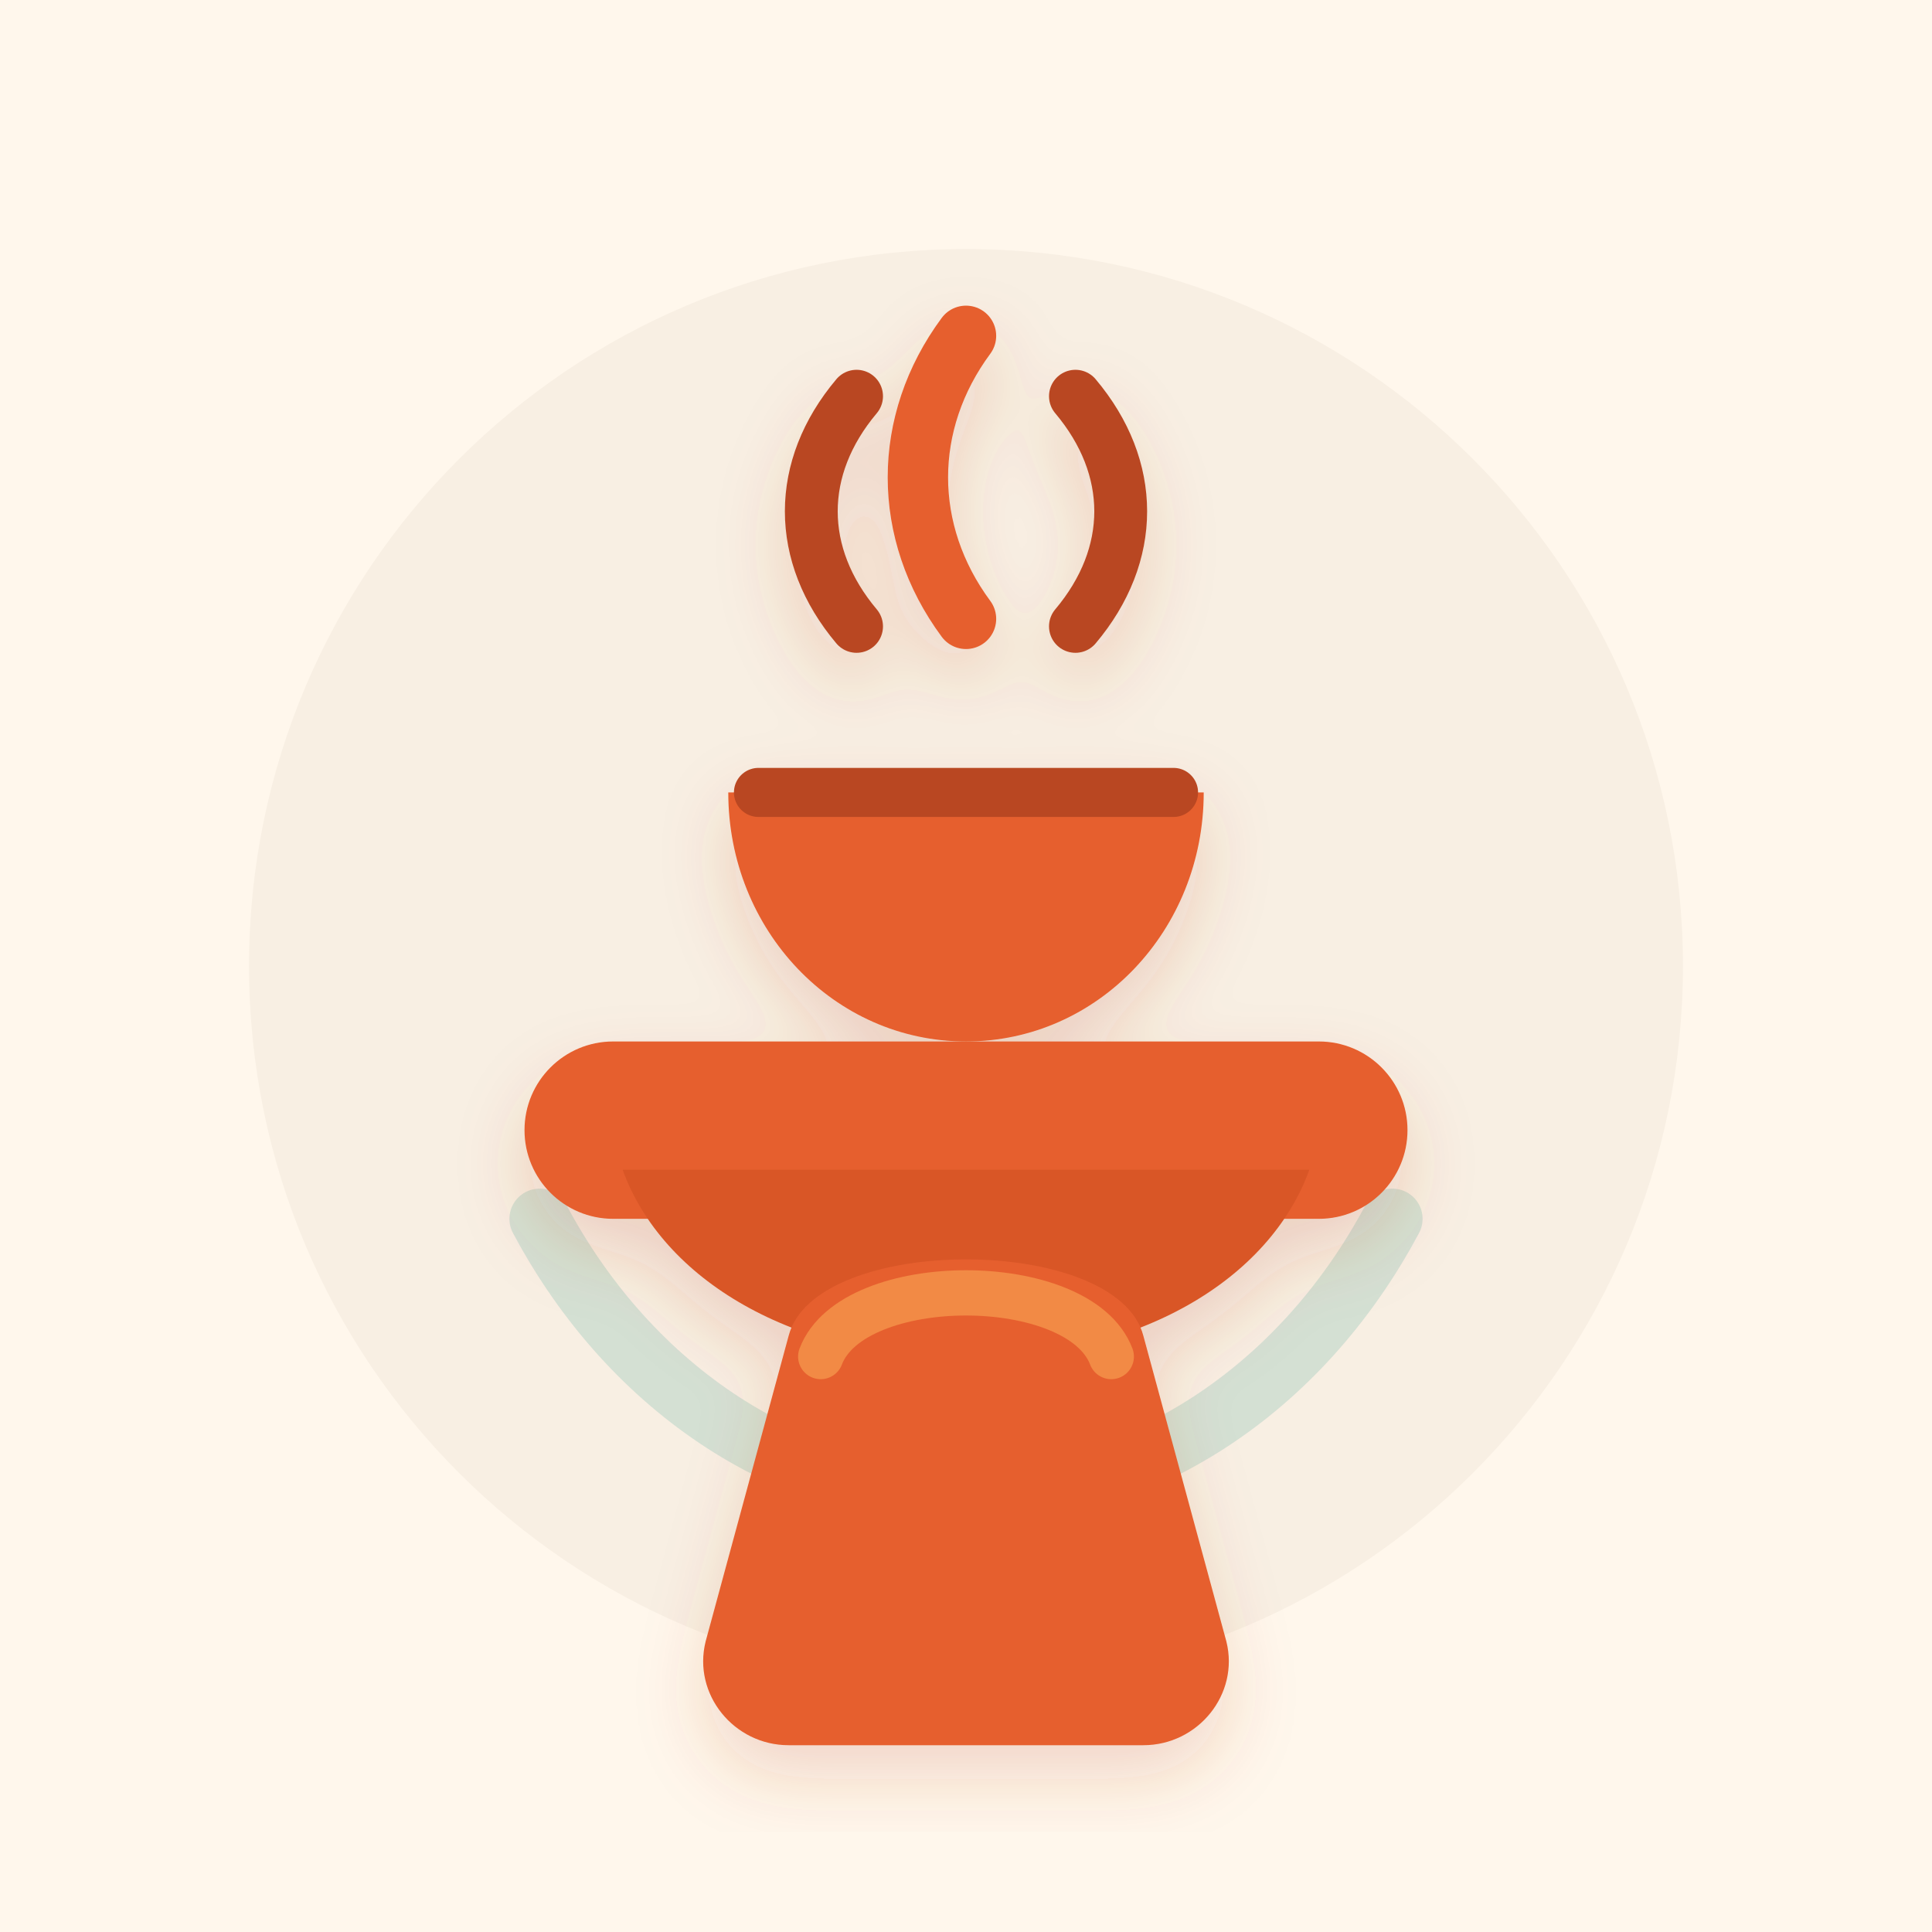
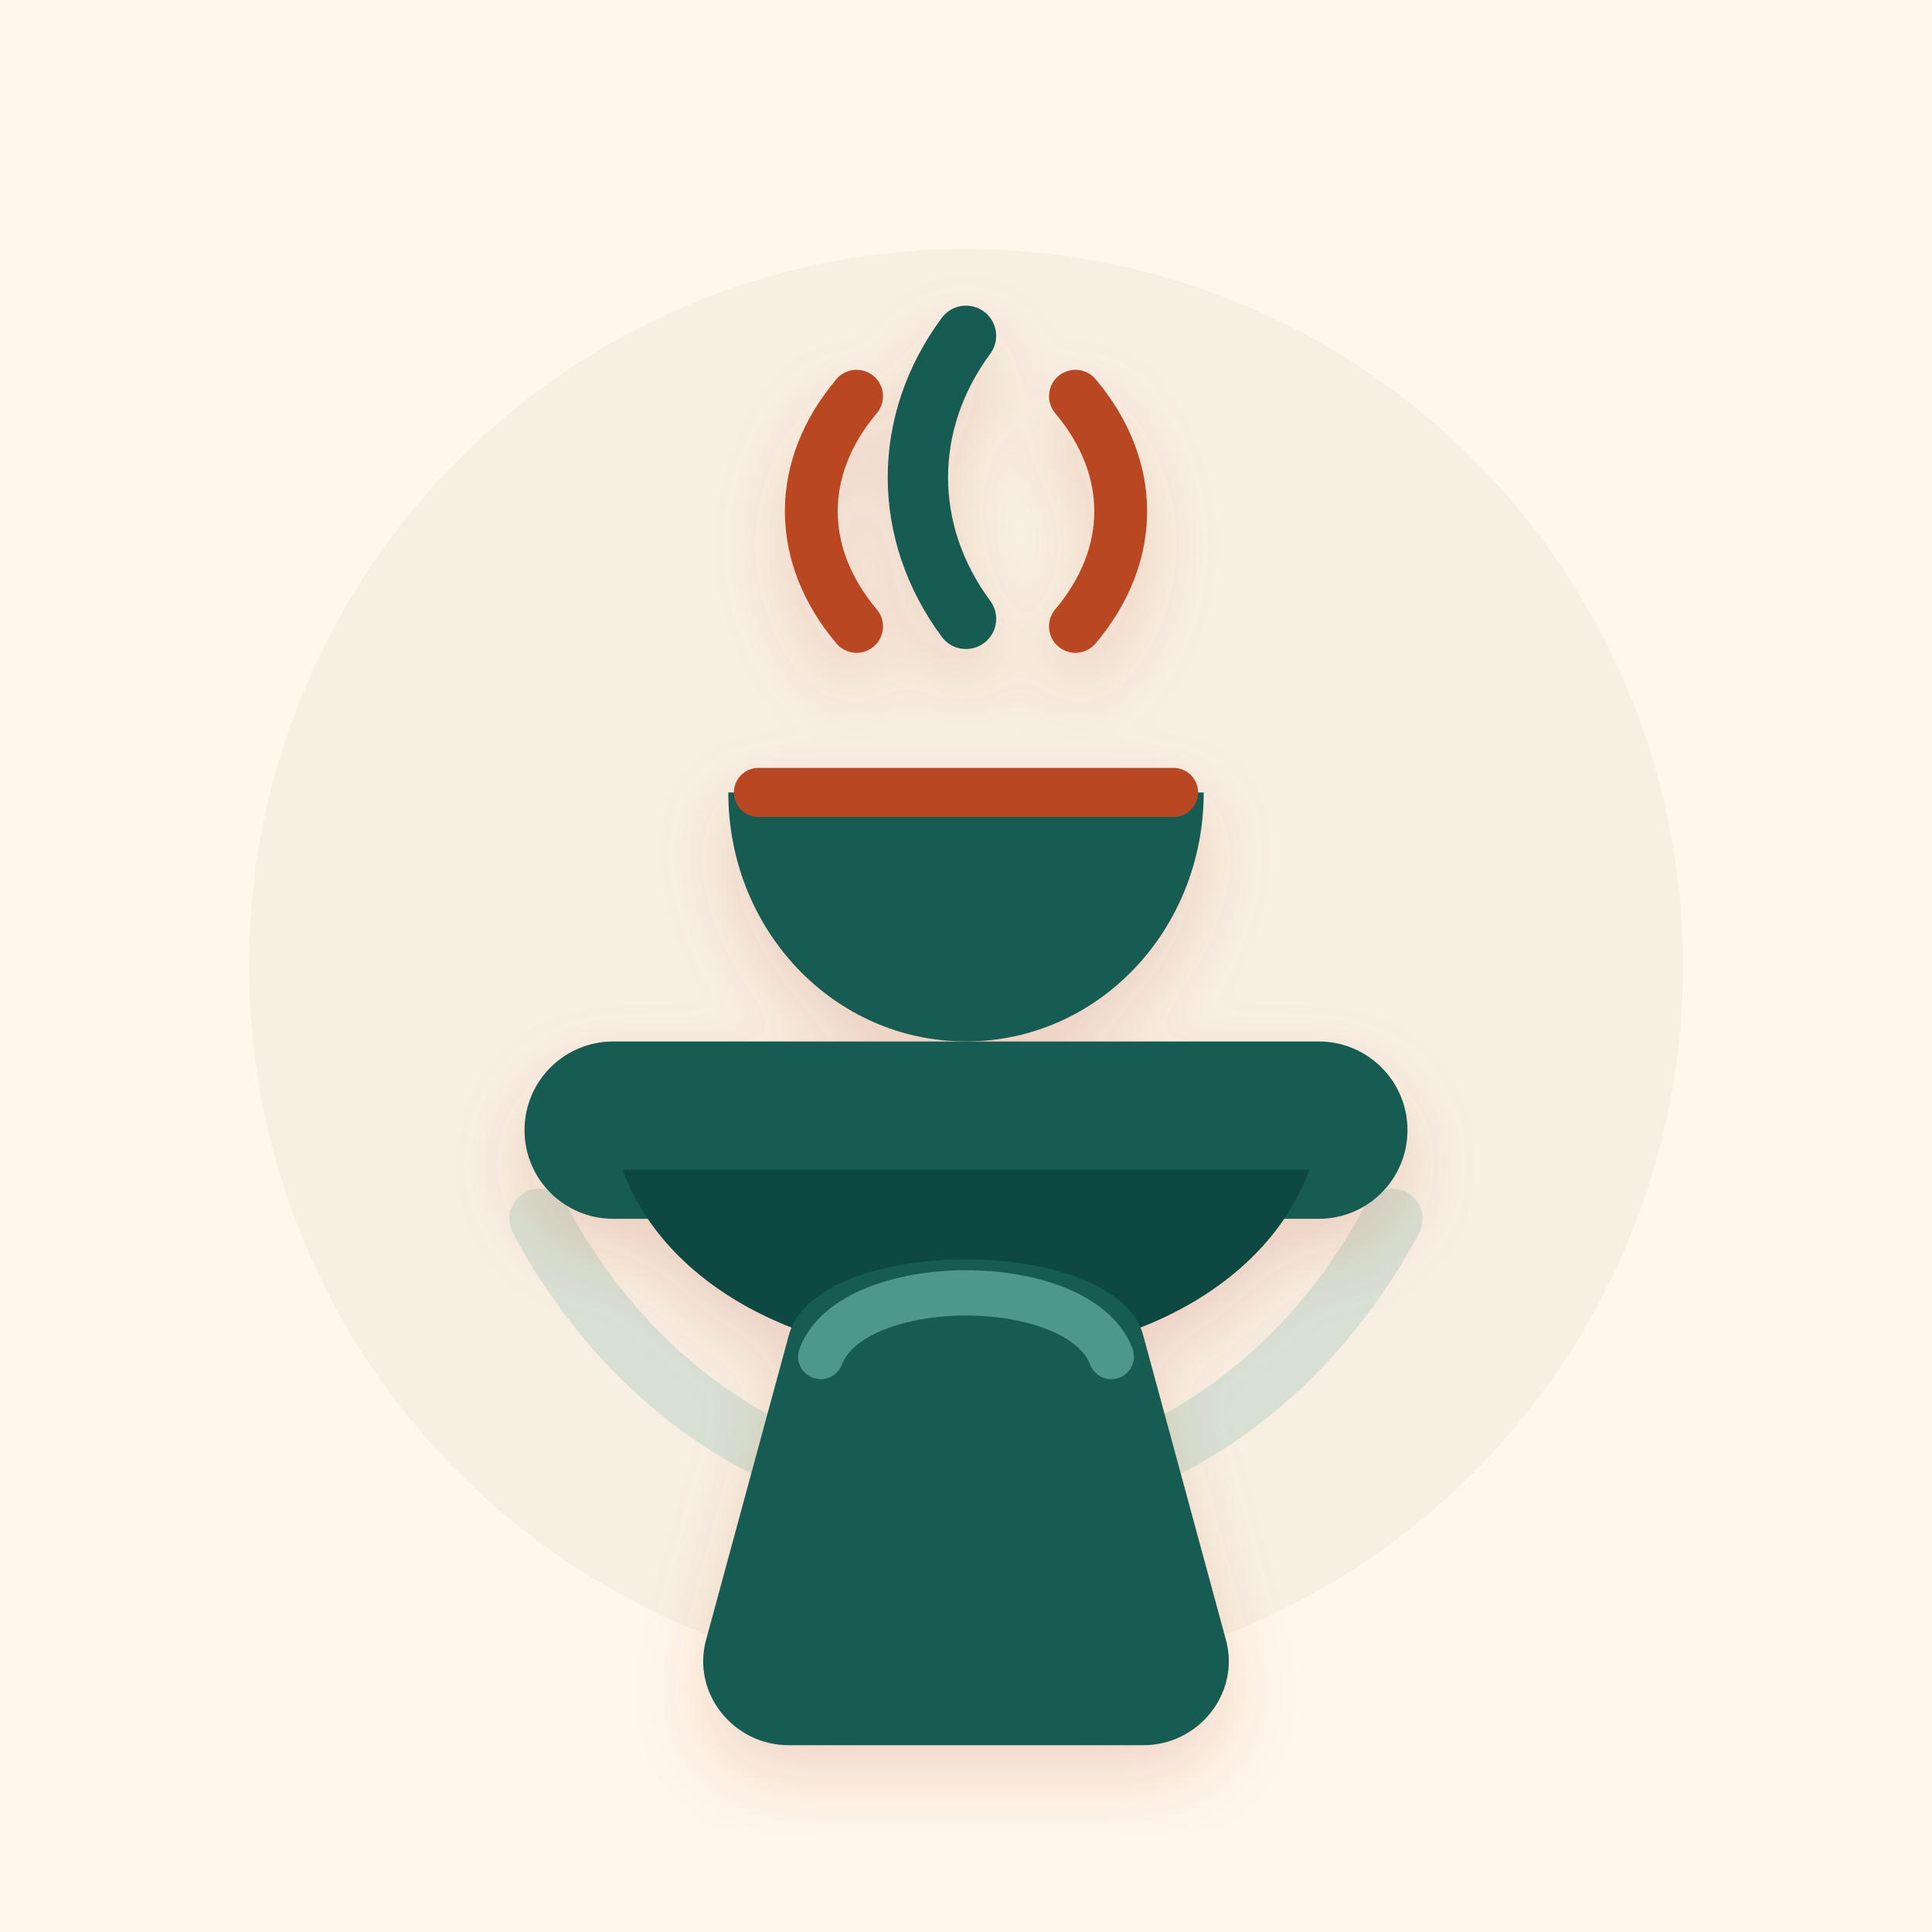
<svg xmlns="http://www.w3.org/2000/svg" width="1024" height="1024" viewBox="0 0 1024 1024" fill="none">
  <rect width="1024" height="1024" fill="#FFF7EC" />
  <circle cx="512" cy="512" r="380" fill="#F8EFE3" />
-   <path d="M286 646C335 738 421 793 512 793C603 793 689 738 738 646" stroke="#168A80" stroke-width="32" stroke-linecap="round" opacity="0.16" />
+   <path d="M286 646C335 738 421 793 512 793C603 793 689 738 738 646" stroke="#2F8F83" stroke-width="32" stroke-linecap="round" opacity="0.16" />
  <g filter="url(#softShadow)">
-     <path d="M416 472C424 510 459 538 512 538C565 538 600 510 608 472H416Z" fill="#FF8A5B" />
-     <path d="M386 420H638C638 493 582 552 512 552C442 552 386 493 386 420Z" fill="#E65F2E" />
+     <path d="M416 472C424 510 459 538 512 538C565 538 600 510 608 472H416Z" fill="#69C8BA" />
+     <path d="M386 420H638C638 493 582 552 512 552C442 552 386 493 386 420Z" fill="#155C52" />
    <path d="M402 420H622" stroke="#B94722" stroke-width="26" stroke-linecap="round" />
-     <rect x="278" y="552" width="468" height="94" rx="47" fill="#E65F2E" />
-     <path d="M330 620H694C673 678 604 720 512 720C420 720 351 678 330 620Z" fill="#D95628" />
-     <path d="M418 708C432 654 592 654 606 708L650 870C657 898 635 925 606 925H418C389 925 367 898 374 870L418 708Z" fill="#E65F2E" />
-     <path d="M435 719C452 674 572 674 589 719" stroke="#FFB85C" stroke-width="24" stroke-linecap="round" opacity="0.48" />
+     <rect x="278" y="552" width="468" height="94" rx="47" fill="#155C52" />
+     <path d="M330 620H694C673 678 604 720 512 720C420 720 351 678 330 620Z" fill="#0F4942" />
+     <path d="M418 708C432 654 592 654 606 708L650 870C657 898 635 925 606 925H418C389 925 367 898 374 870L418 708Z" fill="#155C52" />
+     <path d="M435 719C452 674 572 674 589 719" stroke="#8CD8CC" stroke-width="24" stroke-linecap="round" opacity="0.48" />
    <path d="M454 332C422 294 422 248 454 210" stroke="#B94722" stroke-width="28" stroke-linecap="round" />
-     <path d="M512 328C478 282 478 224 512 178" stroke="#E65F2E" stroke-width="32" stroke-linecap="round" />
+     <path d="M512 328C478 282 478 224 512 178" stroke="#155C52" stroke-width="32" stroke-linecap="round" />
    <path d="M570 332C602 294 602 248 570 210" stroke="#B94722" stroke-width="28" stroke-linecap="round" />
  </g>
  <defs>
    <filter id="softShadow" x="220" y="126" width="608" height="845" filterUnits="userSpaceOnUse" color-interpolation-filters="sRGB">
      <feDropShadow dx="0" dy="18" stdDeviation="18" flood-color="#B94722" flood-opacity="0.18" />
    </filter>
  </defs>
</svg>
